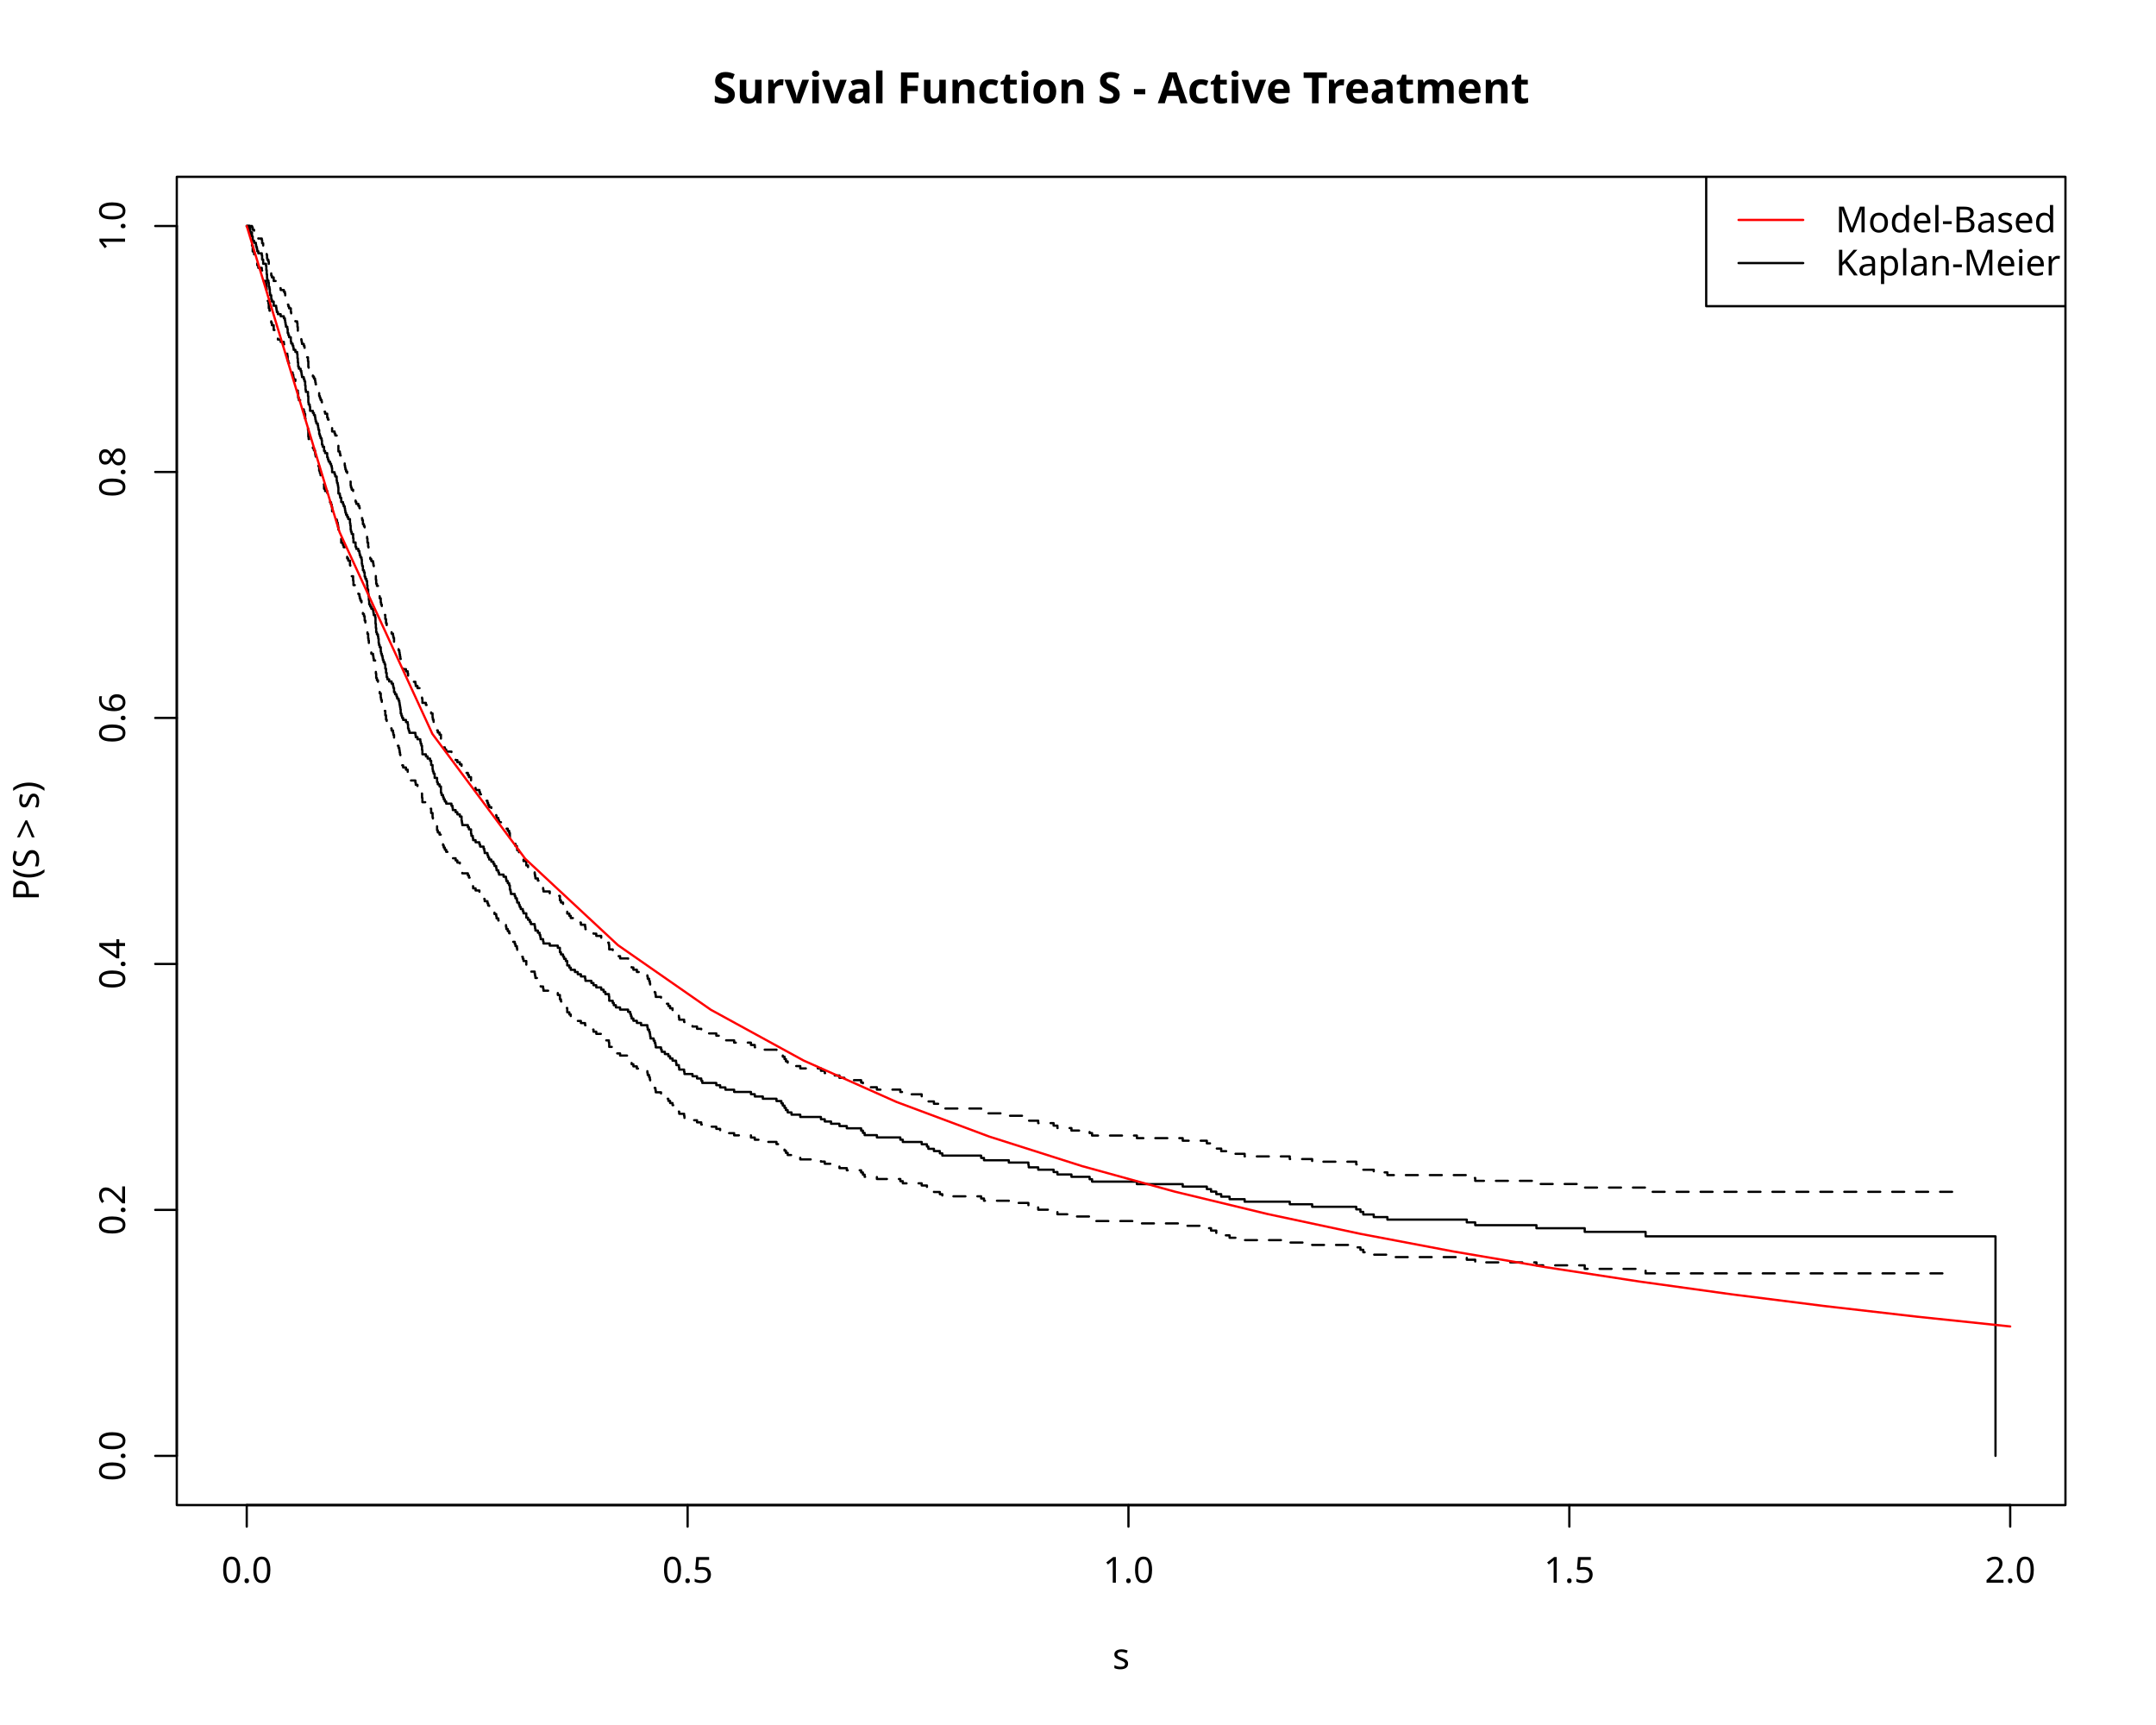
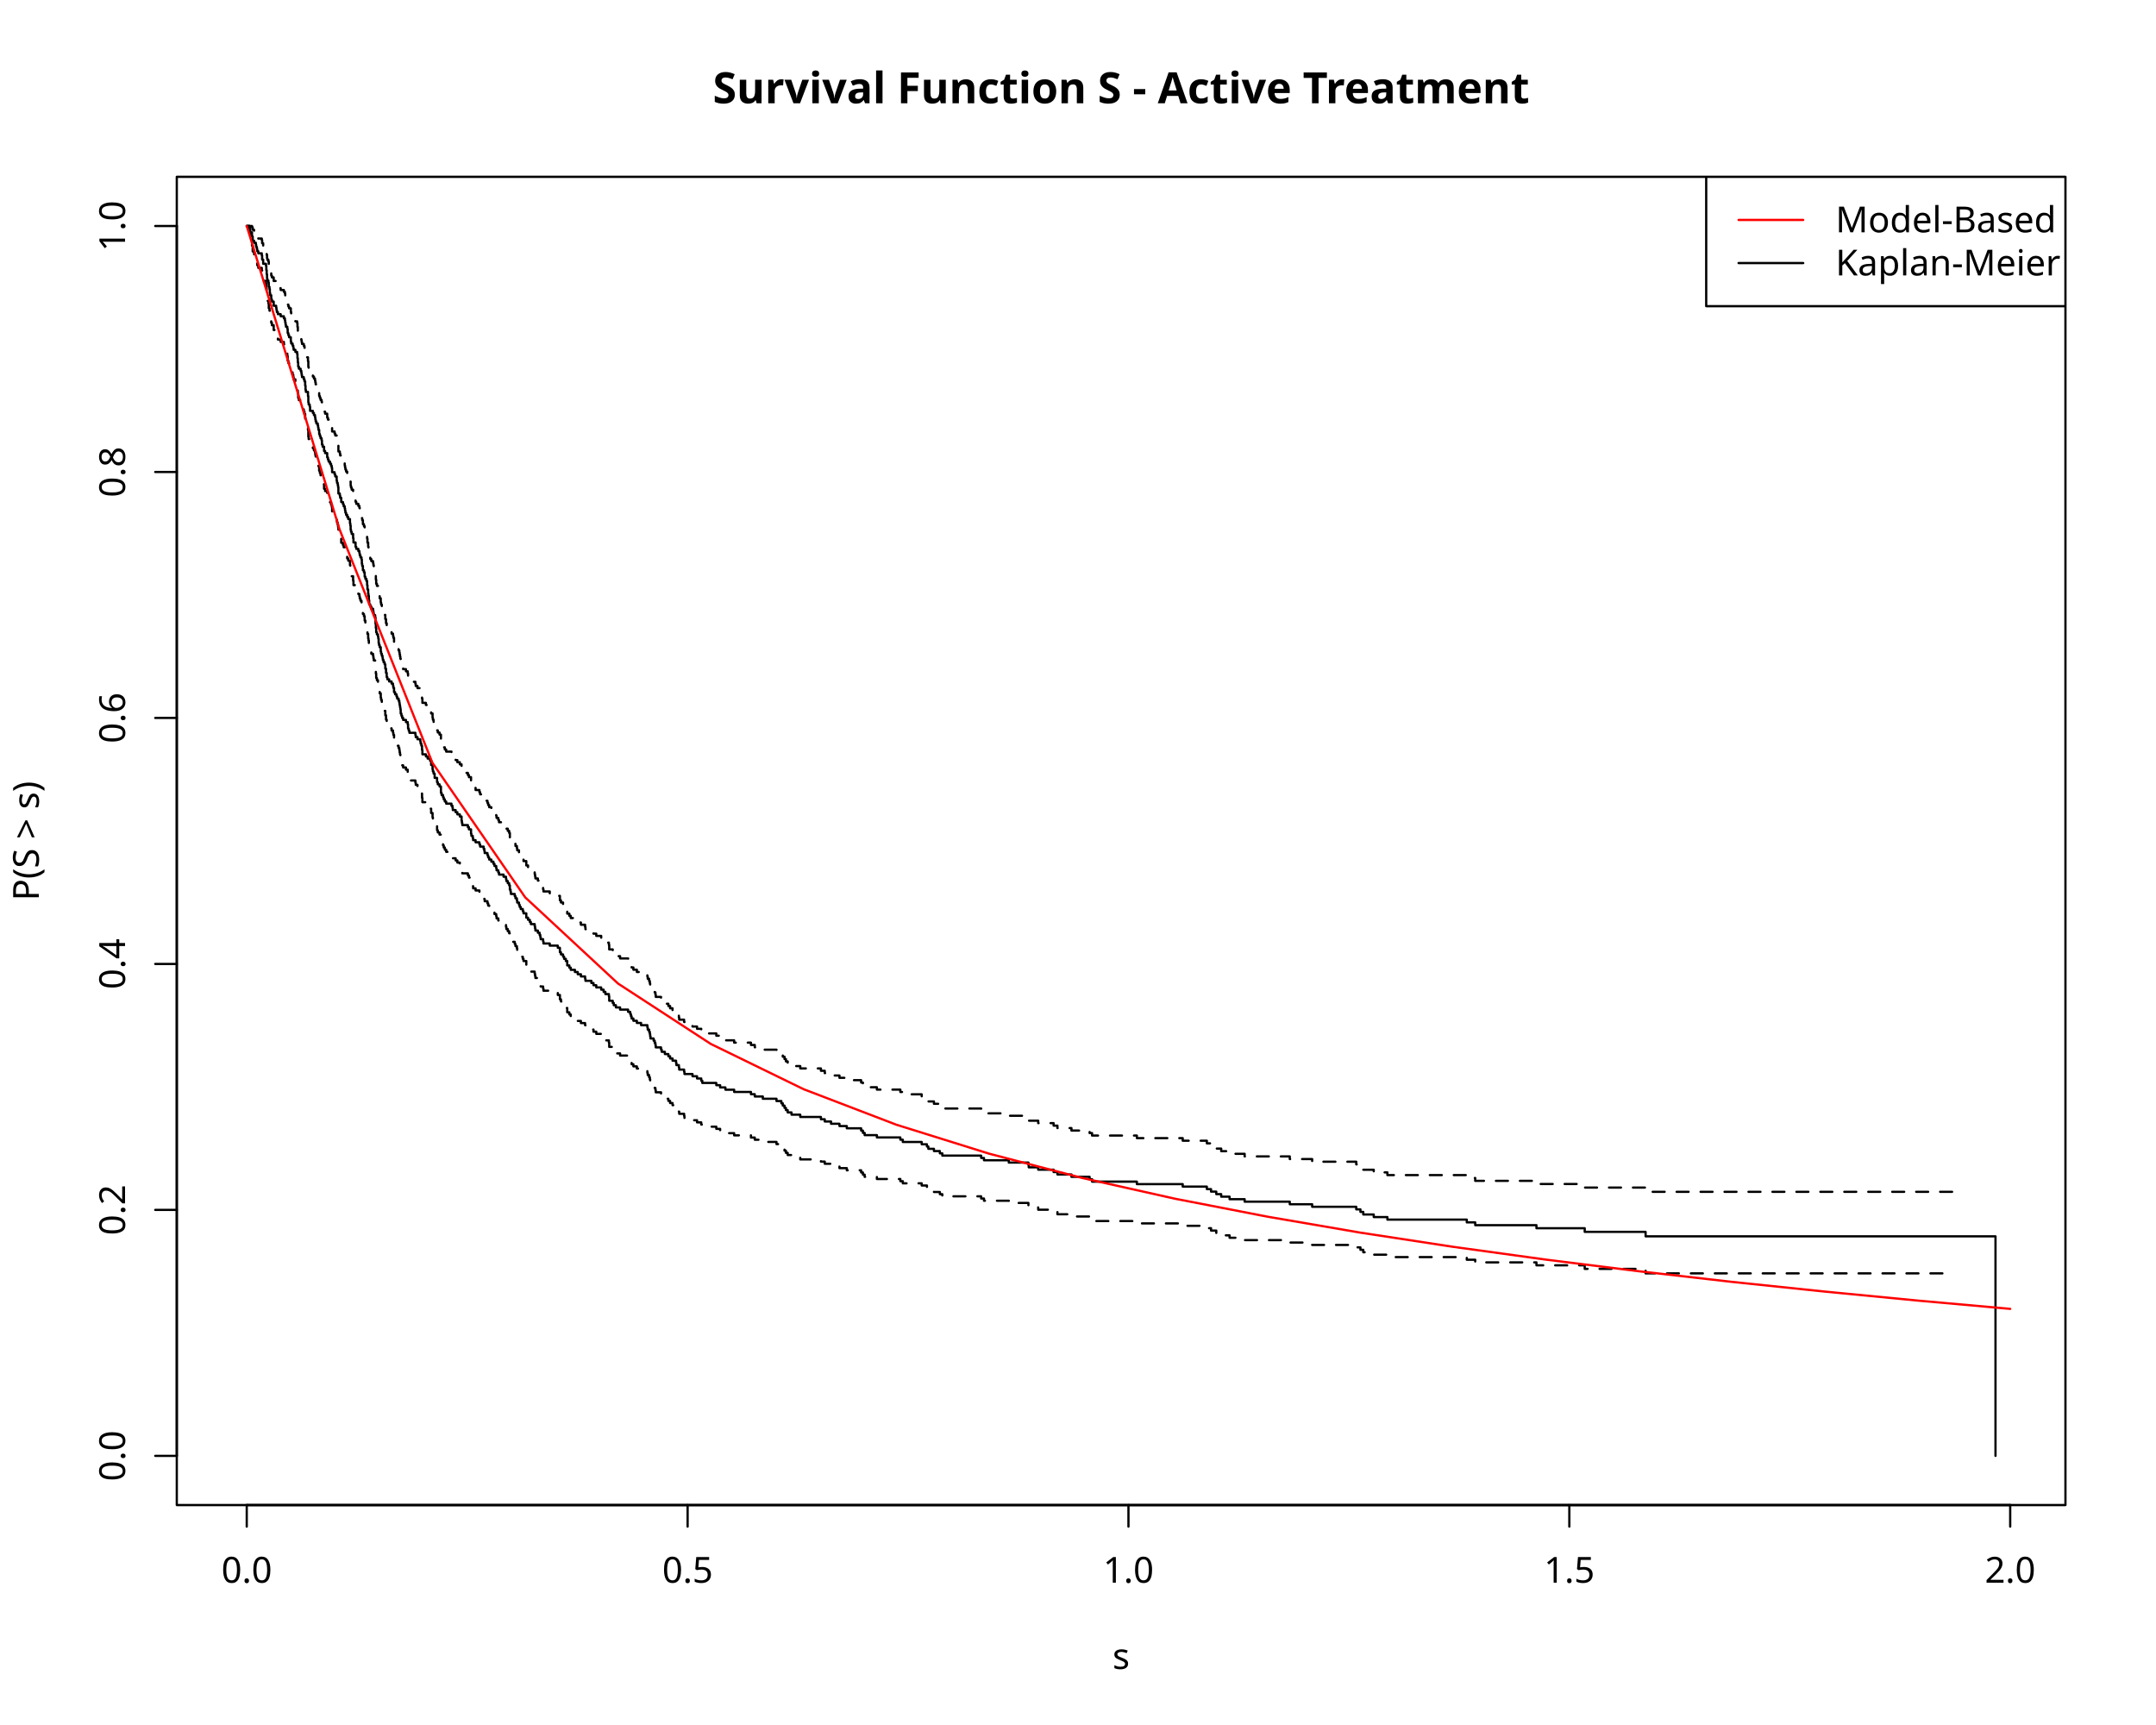
<svg xmlns="http://www.w3.org/2000/svg" class="svglite" data-engine-version="2.0" width="720.00pt" height="576.00pt" viewBox="0 0 720.00 576.00">
  <defs>
    <style type="text/css">
    .svglite line, .svglite polyline, .svglite polygon, .svglite path, .svglite rect, .svglite circle {
      fill: none;
      stroke: #000000;
      stroke-linecap: round;
      stroke-linejoin: round;
      stroke-miterlimit: 10.00;
    }
  </style>
  </defs>
  <rect width="100%" height="100%" style="stroke: none; fill: #FFFFFF;" />
  <defs>
    <clipPath id="cpMC4wMHw3MjAuMDB8MC4wMHw1NzYuMDA=">
      <rect x="0.00" y="0.00" width="720.00" height="576.00" />
    </clipPath>
  </defs>
  <g clip-path="url(#cpMC4wMHw3MjAuMDB8MC4wMHw1NzYuMDA=)">
</g>
  <defs>
    <clipPath id="cpNTkuMDR8Njg5Ljc2fDU5LjA0fDUwMi41Ng==">
      <rect x="59.04" y="59.04" width="630.72" height="443.52" />
    </clipPath>
  </defs>
  <g clip-path="url(#cpNTkuMDR8Njg5Ljc2fDU5LjA0fDUwMi41Ng==)">
</g>
  <g clip-path="url(#cpMC4wMHw3MjAuMDB8MC4wMHw1NzYuMDA=)">
    <line x1="82.40" y1="502.56" x2="671.31" y2="502.56" style="stroke-width: 0.75;" />
    <line x1="82.40" y1="502.56" x2="82.40" y2="509.76" style="stroke-width: 0.75;" />
    <line x1="229.63" y1="502.56" x2="229.63" y2="509.76" style="stroke-width: 0.75;" />
    <line x1="376.85" y1="502.56" x2="376.85" y2="509.76" style="stroke-width: 0.75;" />
    <line x1="524.08" y1="502.56" x2="524.08" y2="509.76" style="stroke-width: 0.75;" />
    <line x1="671.31" y1="502.56" x2="671.31" y2="509.76" style="stroke-width: 0.75;" />
    <text x="82.40" y="528.48" text-anchor="middle" style="font-size: 12.00px; font-family: sans;" textLength="16.68px" lengthAdjust="spacingAndGlyphs">0.0</text>
    <text x="229.63" y="528.48" text-anchor="middle" style="font-size: 12.00px; font-family: sans;" textLength="16.68px" lengthAdjust="spacingAndGlyphs">0.5</text>
    <text x="376.85" y="528.48" text-anchor="middle" style="font-size: 12.00px; font-family: sans;" textLength="16.68px" lengthAdjust="spacingAndGlyphs">1.0</text>
    <text x="524.08" y="528.48" text-anchor="middle" style="font-size: 12.00px; font-family: sans;" textLength="16.68px" lengthAdjust="spacingAndGlyphs">1.5</text>
    <text x="671.31" y="528.48" text-anchor="middle" style="font-size: 12.00px; font-family: sans;" textLength="16.68px" lengthAdjust="spacingAndGlyphs">2.0</text>
    <line x1="59.04" y1="486.13" x2="59.04" y2="75.47" style="stroke-width: 0.75;" />
    <line x1="59.04" y1="486.13" x2="51.84" y2="486.13" style="stroke-width: 0.75;" />
    <line x1="59.04" y1="404.00" x2="51.84" y2="404.00" style="stroke-width: 0.75;" />
    <line x1="59.04" y1="321.87" x2="51.84" y2="321.87" style="stroke-width: 0.75;" />
    <line x1="59.04" y1="239.73" x2="51.84" y2="239.73" style="stroke-width: 0.75;" />
    <line x1="59.04" y1="157.60" x2="51.84" y2="157.60" style="stroke-width: 0.75;" />
    <line x1="59.04" y1="75.47" x2="51.84" y2="75.47" style="stroke-width: 0.75;" />
    <text transform="translate(41.76,486.13) rotate(-90)" text-anchor="middle" style="font-size: 12.00px; font-family: sans;" textLength="16.68px" lengthAdjust="spacingAndGlyphs">0.0</text>
    <text transform="translate(41.76,404.00) rotate(-90)" text-anchor="middle" style="font-size: 12.00px; font-family: sans;" textLength="16.68px" lengthAdjust="spacingAndGlyphs">0.2</text>
    <text transform="translate(41.76,321.87) rotate(-90)" text-anchor="middle" style="font-size: 12.00px; font-family: sans;" textLength="16.68px" lengthAdjust="spacingAndGlyphs">0.4</text>
    <text transform="translate(41.76,239.73) rotate(-90)" text-anchor="middle" style="font-size: 12.00px; font-family: sans;" textLength="16.68px" lengthAdjust="spacingAndGlyphs">0.6</text>
    <text transform="translate(41.76,157.60) rotate(-90)" text-anchor="middle" style="font-size: 12.00px; font-family: sans;" textLength="16.68px" lengthAdjust="spacingAndGlyphs">0.8</text>
    <text transform="translate(41.76,75.47) rotate(-90)" text-anchor="middle" style="font-size: 12.00px; font-family: sans;" textLength="16.68px" lengthAdjust="spacingAndGlyphs">1.0</text>
    <polygon points="59.04,502.56 689.76,502.56 689.76,59.04 59.04,59.04 " style="stroke-width: 0.75; fill: none;" />
    <text x="374.40" y="34.48" text-anchor="middle" style="font-size: 14.40px; font-weight: bold; font-family: sans;" textLength="245.72px" lengthAdjust="spacingAndGlyphs">Survival Function S - Active Treatment</text>
    <text x="374.40" y="557.28" text-anchor="middle" style="font-size: 12.00px; font-family: sans;" textLength="6.00px" lengthAdjust="spacingAndGlyphs">s</text>
    <text transform="translate(12.96,280.80) rotate(-90)" text-anchor="middle" style="font-size: 12.00px; font-family: sans;" textLength="43.69px" lengthAdjust="spacingAndGlyphs">P(S &gt; s)</text>
  </g>
  <g clip-path="url(#cpNTkuMDR8Njg5Ljc2fDU5LjA0fDUwMi41Ng==)">
    <polyline points="82.40,75.47 83.33,75.47 83.33,76.17 83.57,76.17 83.57,77.57 84.15,77.57 84.15,78.97 84.39,78.97 84.39,80.37 84.85,80.37 84.85,81.07 85.44,81.07 85.44,81.77 85.55,81.77 85.55,82.47 85.79,82.47 85.79,83.18 85.91,83.18 85.91,83.88 86.26,83.88 86.26,84.58 87.42,84.58 87.42,85.28 87.54,85.28 87.54,86.68 87.89,86.68 87.89,88.08 88.83,88.08 88.83,88.78 88.94,88.78 88.94,90.18 89.06,90.18 89.06,91.58 89.18,91.58 89.18,92.99 89.29,92.99 89.29,93.69 89.64,93.69 89.64,94.39 89.76,94.39 89.76,95.79 90.00,95.79 90.00,96.49 90.11,96.49 90.11,97.89 90.23,97.89 90.23,98.59 90.58,98.59 90.58,99.99 90.81,99.99 90.81,100.70 91.40,100.70 91.40,102.10 92.22,102.10 92.22,102.80 92.33,102.80 92.33,103.50 92.45,103.50 92.45,104.20 92.80,104.20 92.80,104.90 93.73,104.90 93.73,105.60 94.79,105.60 94.79,106.30 95.14,106.30 95.14,107.00 95.25,107.00 95.25,107.70 95.37,107.70 95.37,108.40 95.49,108.40 95.49,109.10 95.95,109.10 95.95,109.81 96.07,109.81 96.07,111.21 96.30,111.21 96.30,111.91 96.54,111.91 96.54,112.61 97.12,112.61 97.12,114.01 97.24,114.01 97.24,114.71 97.71,114.71 97.71,115.41 97.94,115.41 97.94,116.11 98.06,116.11 98.06,116.81 98.64,116.81 98.64,117.51 99.23,117.51 99.23,118.22 99.34,118.22 99.34,119.62 99.46,119.62 99.46,121.02 99.58,121.02 99.58,122.42 99.81,122.42 99.81,123.12 100.39,123.12 100.39,123.82 100.63,123.82 100.63,124.53 100.74,124.53 100.74,125.23 100.86,125.23 100.86,125.93 101.45,125.93 101.45,126.64 101.68,126.64 101.68,127.34 101.91,127.34 101.91,128.75 102.03,128.75 102.03,130.16 102.15,130.16 102.15,130.86 102.85,130.86 102.85,132.27 102.97,132.27 102.97,134.38 103.08,134.38 103.08,135.08 103.43,135.08 103.43,135.78 103.55,135.78 103.55,137.19 104.48,137.19 104.48,137.89 104.83,137.89 104.83,138.60 105.19,138.60 105.19,139.30 105.30,139.30 105.30,140.01 105.42,140.01 105.42,140.71 105.65,140.71 105.65,141.41 106.12,141.41 106.12,142.12 106.24,142.12 106.24,142.82 106.35,142.82 106.35,143.53 106.59,143.53 106.59,144.94 106.82,144.94 106.82,145.64 107.05,145.64 107.05,146.35 107.41,146.35 107.41,147.06 107.52,147.06 107.52,148.47 107.76,148.47 107.76,149.18 108.22,149.18 108.22,150.59 108.57,150.59 108.57,151.30 109.27,151.30 109.27,152.72 109.51,152.72 109.51,153.43 109.74,153.43 109.74,154.14 110.21,154.14 110.21,154.84 110.56,154.84 110.56,155.55 110.79,155.55 110.79,156.26 110.91,156.26 110.91,157.68 111.73,157.68 111.73,158.39 111.96,158.39 111.96,159.10 112.43,159.10 112.43,160.53 112.55,160.53 112.55,161.24 112.78,161.24 112.78,161.95 112.90,161.95 112.90,162.66 113.01,162.66 113.01,164.79 113.48,164.79 113.48,165.50 113.60,165.50 113.60,166.21 113.95,166.21 113.95,167.64 114.53,167.64 114.53,168.35 114.77,168.35 114.77,169.06 115.12,169.06 115.12,169.77 115.23,169.77 115.23,170.48 115.35,170.48 115.35,171.19 115.58,171.19 115.58,171.90 115.94,171.90 115.94,172.61 116.29,172.61 116.29,173.32 116.87,173.32 116.87,174.74 116.99,174.74 116.99,175.46 117.10,175.46 117.10,176.88 117.22,176.88 117.22,177.59 117.45,177.59 117.45,178.30 117.92,178.30 117.92,179.72 118.04,179.72 118.04,181.14 118.74,181.14 118.74,182.57 118.97,182.57 118.97,183.28 119.67,183.28 119.67,183.99 120.02,183.99 120.02,184.71 120.14,184.71 120.14,185.42 120.38,185.42 120.38,186.13 120.73,186.13 120.73,186.84 120.84,186.84 120.84,188.27 120.96,188.27 120.96,188.98 121.19,188.98 121.19,190.41 121.54,190.41 121.54,191.12 121.78,191.12 121.78,192.54 122.01,192.54 122.01,193.26 122.36,193.26 122.36,193.97 122.60,193.97 122.60,195.40 122.71,195.40 122.71,196.83 122.95,196.83 122.95,198.26 123.06,198.26 123.06,198.97 123.18,198.97 123.18,200.40 123.30,200.40 123.30,201.83 123.65,201.83 123.65,202.54 124.00,202.54 124.00,203.26 124.58,203.26 124.58,203.97 124.70,203.97 124.70,204.69 124.82,204.69 124.82,205.40 125.28,205.40 125.28,206.12 125.40,206.12 125.40,208.26 125.52,208.26 125.52,209.69 125.63,209.69 125.63,211.12 125.87,211.12 125.87,211.83 126.22,211.83 126.22,212.55 126.33,212.55 126.33,213.26 126.45,213.26 126.45,214.69 126.57,214.69 126.57,215.40 126.80,215.40 126.80,216.12 127.15,216.12 127.15,217.55 127.27,217.55 127.27,218.26 127.50,218.26 127.50,218.97 127.74,218.97 127.74,219.69 127.85,219.69 127.85,220.40 128.09,220.40 128.09,221.12 128.44,221.12 128.44,221.83 128.67,221.83 128.67,223.26 128.91,223.26 128.91,224.69 129.14,224.69 129.14,226.12 129.37,226.12 129.37,226.83 129.96,226.83 129.96,227.55 130.77,227.55 130.77,228.26 131.24,228.26 131.24,228.98 131.36,228.98 131.36,229.69 131.59,229.69 131.59,231.12 131.94,231.12 131.94,231.83 132.41,231.83 132.41,232.55 132.64,232.55 132.64,233.26 133.11,233.26 133.11,233.98 133.35,233.98 133.35,234.69 133.46,234.69 133.46,235.40 133.58,235.40 133.58,236.12 133.70,236.12 133.70,236.83 133.81,236.83 133.81,238.26 134.05,238.26 134.05,238.98 134.28,238.98 134.28,239.69 134.63,239.69 134.63,240.40 135.57,240.40 135.57,241.12 136.15,241.12 136.15,241.84 136.27,241.84 136.27,243.27 136.50,243.27 136.50,243.99 136.73,243.99 136.73,244.70 138.72,244.70 138.72,245.42 138.84,245.42 138.84,246.14 139.42,246.14 139.42,246.85 140.36,246.85 140.36,247.57 140.47,247.57 140.47,248.28 140.71,248.28 140.71,249.00 140.94,249.00 140.94,250.43 141.06,250.43 141.06,251.87 142.23,251.87 142.23,252.58 142.81,252.58 142.81,253.30 143.63,253.30 143.63,254.02 143.98,254.02 143.98,255.45 144.45,255.45 144.45,256.88 144.56,256.88 144.56,257.60 144.80,257.60 144.80,258.31 145.15,258.31 145.15,259.75 145.96,259.75 145.96,261.18 146.20,261.18 146.20,261.90 146.78,261.90 146.78,262.61 147.25,262.61 147.25,264.76 147.48,264.76 147.48,265.48 147.95,265.48 147.95,266.20 148.18,266.20 148.18,266.91 148.54,266.91 148.54,267.63 149.00,267.63 149.00,268.34 150.76,268.34 150.76,269.06 151.11,269.06 151.11,269.78 151.22,269.78 151.22,270.49 152.16,270.49 152.16,271.21 152.74,271.21 152.74,271.93 153.56,271.93 153.56,272.64 154.14,272.64 154.14,274.08 154.26,274.08 154.26,274.79 154.38,274.79 154.38,275.51 156.25,275.51 156.25,276.22 156.60,276.22 156.60,276.94 157.30,276.94 157.30,278.38 157.42,278.38 157.42,279.10 157.88,279.10 157.88,279.82 158.00,279.82 158.00,280.54 158.82,280.54 158.82,281.25 160.10,281.25 160.10,281.97 160.34,281.97 160.34,282.69 161.51,282.69 161.51,283.41 161.74,283.41 161.74,284.13 161.86,284.13 161.86,284.85 162.79,284.85 162.79,285.57 163.02,285.57 163.02,286.29 163.37,286.29 163.37,287.01 164.08,287.01 164.08,287.72 164.78,287.72 164.78,288.44 165.13,288.44 165.13,289.16 165.71,289.16 165.71,289.88 165.83,289.88 165.83,290.60 166.41,290.60 166.41,291.32 166.65,291.32 166.65,292.04 168.17,292.04 168.17,292.76 168.98,292.76 168.98,293.48 169.10,293.48 169.10,294.19 169.57,294.19 169.57,294.91 170.04,294.91 170.04,295.63 170.27,295.63 170.27,297.07 170.50,297.07 170.50,297.79 170.62,297.79 170.62,298.51 171.90,298.51 171.90,299.23 172.14,299.23 172.14,299.95 172.61,299.95 172.61,300.66 172.72,300.66 172.72,301.38 173.31,301.38 173.31,302.10 173.54,302.10 173.54,302.82 173.89,302.82 173.89,303.54 174.59,303.54 174.59,304.26 174.83,304.26 174.83,304.98 175.76,304.98 175.76,306.42 176.34,306.42 176.34,307.13 176.93,307.13 176.93,307.85 177.28,307.85 177.28,308.57 178.56,308.57 178.56,309.29 178.68,309.29 178.68,310.01 178.80,310.01 178.80,310.73 179.62,310.73 179.62,311.45 180.20,311.45 180.20,312.17 180.43,312.17 180.43,312.88 180.55,312.88 180.55,313.60 181.37,313.60 181.37,314.32 181.49,314.32 181.49,315.04 183.59,315.04 183.59,315.76 186.28,315.76 186.28,316.49 186.98,316.49 186.98,317.96 187.33,317.96 187.33,318.70 188.03,318.70 188.03,319.43 188.38,319.43 188.38,320.17 188.96,320.17 188.96,320.90 189.43,320.90 189.43,322.37 190.13,322.37 190.13,323.10 190.60,323.10 190.60,323.84 192.00,323.84 192.00,324.57 192.94,324.57 192.94,325.31 193.99,325.31 193.99,326.04 195.39,326.04 195.39,326.78 195.51,326.78 195.51,327.51 197.49,327.51 197.49,328.24 198.20,328.24 198.20,328.98 199.13,328.98 199.13,329.72 200.77,329.72 200.77,330.46 201.58,330.46 201.58,331.20 202.17,331.20 202.17,331.94 203.34,331.94 203.34,332.68 203.45,332.68 203.45,334.16 204.62,334.16 204.62,334.91 204.97,334.91 204.97,335.65 205.67,335.65 205.67,336.39 207.08,336.39 207.08,337.13 209.76,337.13 209.76,337.87 210.46,337.87 210.46,338.61 210.70,338.61 210.70,339.35 210.93,339.35 210.93,340.10 211.52,340.10 211.52,340.84 212.68,340.84 212.68,341.58 214.09,341.58 214.09,342.32 216.19,342.32 216.19,343.06 216.31,343.06 216.31,343.80 216.77,343.80 216.77,344.54 217.01,344.54 217.01,345.28 217.12,345.28 217.12,346.03 217.24,346.03 217.24,346.77 218.29,346.77 218.29,347.51 218.64,347.51 218.64,348.25 218.88,348.25 218.88,348.99 218.99,348.99 218.99,349.73 220.75,349.73 220.75,350.47 220.98,350.47 220.98,351.21 222.03,351.21 222.03,351.96 223.20,351.96 223.20,352.70 223.78,352.70 223.78,353.44 224.60,353.44 224.60,354.18 225.77,354.18 225.77,354.92 225.89,354.92 225.89,355.66 226.71,355.66 226.71,356.40 226.82,356.40 226.82,357.15 228.46,357.15 228.46,357.89 228.58,357.89 228.58,358.63 231.26,358.63 231.26,359.37 232.78,359.37 232.78,360.12 234.18,360.12 234.18,360.86 234.53,360.86 234.53,361.61 239.21,361.61 239.21,362.36 240.49,362.36 240.49,363.11 242.25,363.11 242.25,363.86 245.17,363.86 245.17,364.61 250.78,364.61 250.78,365.37 252.06,365.37 252.06,366.13 254.75,366.13 254.75,366.89 259.31,366.89 259.31,367.65 260.94,367.65 260.94,368.41 261.41,368.41 261.41,369.17 261.99,369.17 261.99,369.93 262.46,369.93 262.46,370.69 263.05,370.69 263.05,371.45 264.33,371.45 264.33,372.21 267.25,372.21 267.25,372.97 274.15,372.97 274.15,373.73 275.43,373.73 275.43,374.48 277.53,374.48 277.53,375.24 280.34,375.24 280.34,376.00 282.79,376.00 282.79,376.76 287.58,376.76 287.58,377.52 288.17,377.52 288.17,378.28 288.75,378.28 288.75,379.04 292.84,379.04 292.84,379.80 300.67,379.80 300.67,380.56 301.49,380.56 301.49,381.32 307.80,381.32 307.80,382.08 309.55,382.08 309.55,382.84 310.02,382.84 310.02,383.60 311.89,383.60 311.89,384.36 313.87,384.36 313.87,385.12 314.69,385.12 314.69,385.88 327.66,385.88 327.66,386.65 328.60,386.65 328.60,387.42 336.89,387.42 336.89,388.20 343.44,388.20 343.44,388.99 343.55,388.99 343.55,389.78 346.71,389.78 346.71,390.57 351.85,390.57 351.85,391.36 353.13,391.36 353.13,392.16 357.81,392.16 357.81,392.96 363.88,392.96 363.88,393.76 364.70,393.76 364.70,394.56 379.66,394.56 379.66,395.39 394.97,395.39 394.97,396.22 403.03,396.22 403.03,397.06 404.43,397.06 404.43,397.90 406.18,397.90 406.18,398.74 407.82,398.74 407.82,399.58 410.62,399.58 410.62,400.42 415.65,400.42 415.65,401.26 430.72,401.26 430.72,402.11 438.20,402.11 438.20,402.96 452.92,402.96 452.92,403.82 454.32,403.82 454.32,404.67 455.26,404.67 455.26,405.53 458.76,405.53 458.76,406.39 463.32,406.39 463.32,407.25 489.84,407.25 489.84,408.17 492.65,408.17 492.65,409.10 513.10,409.10 513.10,410.13 529.22,410.13 529.22,411.34 549.55,411.34 549.55,412.83 666.40,412.83 666.40,486.13 " style="stroke-width: 0.75;" />
    <polyline points="82.40,75.47 83.33,75.47 83.33,77.54 83.57,77.54 83.57,79.94 84.15,79.94 84.15,82.02 84.39,82.02 84.39,83.97 84.85,83.97 84.85,84.91 85.44,84.91 85.44,85.84 85.55,85.84 85.55,86.76 85.79,86.76 85.79,87.66 85.91,87.66 85.91,88.56 86.26,88.56 86.26,89.44 87.42,89.44 87.42,90.32 87.54,90.32 87.54,92.06 87.89,92.06 87.89,93.78 88.83,93.78 88.83,94.63 88.94,94.63 88.94,96.32 89.06,96.32 89.06,97.99 89.18,97.99 89.18,99.65 89.29,99.65 89.29,100.47 89.64,100.47 89.64,101.30 89.76,101.30 89.76,102.93 90.00,102.93 90.00,103.75 90.11,103.75 90.11,105.37 90.23,105.37 90.23,106.18 90.58,106.18 90.58,107.79 90.81,107.79 90.81,108.60 91.40,108.60 91.40,110.20 92.22,110.20 92.22,111.00 92.33,111.00 92.33,111.79 92.45,111.79 92.45,112.59 92.80,112.59 92.80,113.38 93.73,113.38 93.73,114.17 94.79,114.17 94.79,114.96 95.14,114.96 95.14,115.75 95.25,115.75 95.25,116.54 95.37,116.54 95.37,117.33 95.49,117.33 95.49,118.11 95.95,118.11 95.95,118.90 96.07,118.90 96.07,120.46 96.30,120.46 96.30,121.24 96.54,121.24 96.54,122.02 97.12,122.02 97.12,123.58 97.24,123.58 97.24,124.36 97.71,124.36 97.71,125.14 97.94,125.14 97.94,125.91 98.06,125.91 98.06,126.68 98.64,126.68 98.64,127.46 99.23,127.46 99.23,128.23 99.34,128.23 99.34,129.77 99.46,129.77 99.46,131.31 99.58,131.31 99.58,132.85 99.81,132.85 99.81,133.62 100.39,133.62 100.39,134.38 100.63,134.38 100.63,135.15 100.74,135.15 100.74,135.92 100.86,135.92 100.86,136.69 101.45,136.69 101.45,137.46 101.68,137.46 101.68,138.22 101.91,138.22 101.91,139.75 102.03,139.75 102.03,141.28 102.15,141.28 102.15,142.04 102.85,142.04 102.85,143.56 102.97,143.56 102.97,145.85 103.08,145.85 103.08,146.61 103.43,146.61 103.43,147.36 103.55,147.36 103.55,148.88 104.48,148.88 104.48,149.64 104.83,149.64 104.83,150.39 105.19,150.39 105.19,151.15 105.30,151.15 105.30,151.90 105.42,151.90 105.42,152.66 105.65,152.66 105.65,153.41 106.12,153.41 106.12,154.17 106.24,154.17 106.24,154.93 106.35,154.93 106.35,155.68 106.59,155.68 106.59,157.19 106.82,157.19 106.82,157.94 107.05,157.94 107.05,158.70 107.41,158.70 107.41,159.45 107.52,159.45 107.52,160.96 107.76,160.96 107.76,161.71 108.22,161.71 108.22,163.21 108.57,163.21 108.57,163.97 109.27,163.97 109.27,165.48 109.51,165.48 109.51,166.23 109.74,166.23 109.74,166.98 110.21,166.98 110.21,167.73 110.56,167.73 110.56,168.49 110.79,168.49 110.79,169.24 110.91,169.24 110.91,170.74 111.73,170.74 111.73,171.49 111.96,171.49 111.96,172.25 112.43,172.25 112.43,173.75 112.55,173.75 112.55,174.50 112.78,174.50 112.78,175.25 112.90,175.25 112.90,176.00 113.01,176.00 113.01,178.25 113.48,178.25 113.48,179.00 113.60,179.00 113.60,179.75 113.95,179.75 113.95,181.24 114.53,181.24 114.53,181.99 114.77,181.99 114.77,182.73 115.12,182.73 115.12,183.48 115.23,183.48 115.23,184.23 115.35,184.23 115.35,184.97 115.58,184.97 115.58,185.72 115.94,185.72 115.94,186.46 116.29,186.46 116.29,187.21 116.87,187.21 116.87,188.70 116.99,188.70 116.99,189.44 117.10,189.44 117.10,190.93 117.22,190.93 117.22,191.67 117.45,191.67 117.45,192.41 117.92,192.41 117.92,193.90 118.04,193.90 118.04,195.38 118.74,195.38 118.74,196.87 118.97,196.87 118.97,197.61 119.67,197.61 119.67,198.35 120.02,198.35 120.02,199.09 120.14,199.09 120.14,199.83 120.38,199.83 120.38,200.58 120.73,200.58 120.73,201.32 120.84,201.32 120.84,202.80 120.96,202.80 120.96,203.54 121.19,203.54 121.19,205.02 121.54,205.02 121.54,205.76 121.78,205.76 121.78,207.23 122.01,207.23 122.01,207.97 122.36,207.97 122.36,208.71 122.60,208.71 122.60,210.19 122.71,210.19 122.71,211.67 122.95,211.67 122.95,213.15 123.06,213.15 123.06,213.88 123.18,213.88 123.18,215.36 123.30,215.36 123.30,216.83 123.65,216.83 123.65,217.57 124.00,217.57 124.00,218.31 124.58,218.31 124.58,219.04 124.70,219.04 124.70,219.78 124.82,219.78 124.82,220.52 125.28,220.52 125.28,221.25 125.40,221.25 125.40,223.46 125.52,223.46 125.52,224.92 125.63,224.92 125.63,226.39 125.87,226.39 125.87,227.13 126.22,227.13 126.22,227.86 126.33,227.86 126.33,228.59 126.45,228.59 126.45,230.06 126.57,230.06 126.57,230.79 126.80,230.79 126.80,231.52 127.15,231.52 127.15,232.98 127.27,232.98 127.27,233.72 127.50,233.72 127.50,234.45 127.74,234.45 127.74,235.18 127.85,235.18 127.85,235.91 128.09,235.91 128.09,236.64 128.44,236.64 128.44,237.37 128.67,237.37 128.67,238.83 128.91,238.83 128.91,240.29 129.14,240.29 129.14,241.74 129.37,241.74 129.37,242.47 129.96,242.47 129.96,243.20 130.77,243.20 130.77,243.93 131.24,243.93 131.24,244.66 131.36,244.66 131.36,245.38 131.59,245.38 131.59,246.84 131.94,246.84 131.94,247.56 132.41,247.56 132.41,248.29 132.64,248.29 132.64,249.02 133.11,249.02 133.11,249.74 133.35,249.74 133.35,250.47 133.46,250.47 133.46,251.20 133.58,251.20 133.58,251.92 133.70,251.92 133.70,252.65 133.81,252.65 133.81,254.10 134.05,254.10 134.05,254.82 134.28,254.82 134.28,255.55 134.63,255.55 134.63,256.27 135.57,256.27 135.57,257.00 136.15,257.00 136.15,257.72 136.27,257.72 136.27,259.17 136.50,259.17 136.50,259.90 136.73,259.90 136.73,260.62 138.72,260.62 138.72,261.35 138.84,261.35 138.84,262.07 139.42,262.07 139.42,262.80 140.36,262.80 140.36,263.52 140.47,263.52 140.47,264.25 140.71,264.25 140.71,264.97 140.94,264.97 140.94,266.42 141.06,266.42 141.06,267.86 142.23,267.86 142.23,268.59 142.81,268.59 142.81,269.31 143.63,269.31 143.63,270.03 143.98,270.03 143.98,271.48 144.45,271.48 144.45,272.92 144.56,272.92 144.56,273.64 144.80,273.64 144.80,274.36 145.15,274.36 145.15,275.80 145.96,275.80 145.96,277.24 146.20,277.24 146.20,277.96 146.78,277.96 146.78,278.68 147.25,278.68 147.25,280.84 147.48,280.84 147.48,281.56 147.95,281.56 147.95,282.28 148.18,282.28 148.18,283.00 148.54,283.00 148.54,283.72 149.00,283.72 149.00,284.44 150.76,284.44 150.76,285.15 151.11,285.15 151.11,285.87 151.22,285.87 151.22,286.59 152.16,286.59 152.16,287.31 152.74,287.31 152.74,288.02 153.56,288.02 153.56,288.74 154.14,288.74 154.14,290.17 154.26,290.17 154.26,290.89 154.38,290.89 154.38,291.61 156.25,291.61 156.25,292.32 156.60,292.32 156.60,293.04 157.30,293.04 157.30,294.47 157.42,294.47 157.42,295.19 157.88,295.19 157.88,295.91 158.00,295.91 158.00,296.63 158.82,296.63 158.82,297.34 160.10,297.34 160.10,298.06 160.34,298.06 160.34,298.78 161.51,298.78 161.51,299.49 161.74,299.49 161.74,300.21 161.86,300.21 161.86,300.93 162.79,300.93 162.79,301.64 163.02,301.64 163.02,302.36 163.37,302.36 163.37,303.07 164.08,303.07 164.08,303.79 164.78,303.79 164.78,304.50 165.13,304.50 165.13,305.22 165.71,305.22 165.71,305.93 165.83,305.93 165.83,306.65 166.41,306.65 166.41,307.36 166.65,307.36 166.65,308.08 168.17,308.08 168.17,308.79 168.98,308.79 168.98,309.50 169.10,309.50 169.10,310.22 169.57,310.22 169.57,310.93 170.04,310.93 170.04,311.64 170.27,311.64 170.27,313.07 170.50,313.07 170.50,313.78 170.62,313.78 170.62,314.49 171.90,314.49 171.90,315.20 172.14,315.20 172.14,315.92 172.61,315.92 172.61,316.63 172.72,316.63 172.72,317.34 173.31,317.34 173.31,318.05 173.54,318.05 173.54,318.76 173.89,318.76 173.89,319.47 174.59,319.47 174.59,320.18 174.83,320.18 174.83,320.89 175.76,320.89 175.76,322.31 176.34,322.31 176.34,323.02 176.93,323.02 176.93,323.73 177.28,323.73 177.28,324.44 178.56,324.44 178.56,325.15 178.68,325.15 178.68,325.86 178.80,325.86 178.80,326.56 179.62,326.56 179.62,327.27 180.20,327.27 180.20,327.98 180.43,327.98 180.43,328.69 180.55,328.69 180.55,329.40 181.37,329.40 181.37,330.10 181.49,330.10 181.49,330.81 183.59,330.81 183.59,331.52 186.28,331.52 186.28,332.24 186.98,332.24 186.98,333.69 187.33,333.69 187.33,334.41 188.03,334.41 188.03,335.13 188.38,335.13 188.38,335.85 188.96,335.85 188.96,336.58 189.43,336.58 189.43,338.02 190.13,338.02 190.13,338.74 190.60,338.74 190.60,339.46 192.00,339.46 192.00,340.18 192.94,340.18 192.94,340.90 193.99,340.90 193.99,341.62 195.39,341.62 195.39,342.34 195.51,342.34 195.51,343.06 197.49,343.06 197.49,343.78 198.20,343.78 198.20,344.50 199.13,344.50 199.13,345.22 200.77,345.22 200.77,345.95 201.58,345.95 201.58,346.67 202.17,346.67 202.17,347.40 203.34,347.40 203.34,348.12 203.45,348.12 203.45,349.57 204.62,349.57 204.62,350.30 204.97,350.30 204.97,351.02 205.67,351.02 205.67,351.75 207.08,351.75 207.08,352.47 209.76,352.47 209.76,353.19 210.46,353.19 210.46,353.92 210.70,353.92 210.70,354.64 210.93,354.64 210.93,355.36 211.52,355.36 211.52,356.08 212.68,356.08 212.68,356.81 214.09,356.81 214.09,357.53 216.19,357.53 216.19,358.25 216.31,358.25 216.31,358.97 216.77,358.97 216.77,359.69 217.01,359.69 217.01,360.41 217.12,360.41 217.12,361.13 217.24,361.13 217.24,361.85 218.29,361.85 218.29,362.57 218.64,362.57 218.64,363.29 218.88,363.29 218.88,364.01 218.99,364.01 218.99,364.73 220.75,364.73 220.75,365.45 220.98,365.45 220.98,366.17 222.03,366.17 222.03,366.89 223.20,366.89 223.20,367.60 223.78,367.60 223.78,368.32 224.60,368.32 224.60,369.04 225.77,369.04 225.77,369.76 225.89,369.76 225.89,370.47 226.71,370.47 226.71,371.19 226.82,371.19 226.82,371.91 228.46,371.91 228.46,372.62 228.58,372.62 228.58,373.34 231.26,373.34 231.26,374.06 232.78,374.06 232.78,374.78 234.18,374.78 234.18,375.50 234.53,375.50 234.53,376.21 239.21,376.21 239.21,376.94 240.49,376.94 240.49,377.66 242.25,377.66 242.25,378.38 245.17,378.38 245.17,379.11 250.78,379.11 250.78,379.84 252.06,379.84 252.06,380.57 254.75,380.57 254.75,381.30 259.31,381.30 259.31,382.03 260.94,382.03 260.94,382.76 261.41,382.76 261.41,383.49 261.99,383.49 261.99,384.22 262.46,384.22 262.46,384.95 263.05,384.95 263.05,385.68 264.33,385.68 264.33,386.41 267.25,386.41 267.25,387.14 274.15,387.14 274.15,387.87 275.43,387.87 275.43,388.60 277.53,388.60 277.53,389.32 280.34,389.32 280.34,390.05 282.79,390.05 282.79,390.78 287.58,390.78 287.58,391.50 288.17,391.50 288.17,392.23 288.75,392.23 288.75,392.96 292.84,392.96 292.84,393.68 300.67,393.68 300.67,394.41 301.49,394.41 301.49,395.13 307.80,395.13 307.80,395.85 309.55,395.85 309.55,396.58 310.02,396.58 310.02,397.30 311.89,397.30 311.89,398.02 313.87,398.02 313.87,398.75 314.69,398.75 314.69,399.47 327.66,399.47 327.66,400.20 328.60,400.20 328.60,400.94 336.89,400.94 336.89,401.68 343.44,401.68 343.44,402.43 343.55,402.43 343.55,403.18 346.71,403.18 346.71,403.93 351.85,403.93 351.85,404.69 353.13,404.69 353.13,405.45 357.81,405.45 357.81,406.20 363.88,406.20 363.88,406.97 364.70,406.97 364.70,407.73 379.66,407.73 379.66,408.51 394.97,408.51 394.97,409.31 403.03,409.31 403.03,410.11 404.43,410.11 404.43,410.90 406.18,410.90 406.18,411.70 407.82,411.70 407.82,412.50 410.62,412.50 410.62,413.30 415.65,413.30 415.65,414.09 430.72,414.09 430.72,414.90 438.20,414.90 438.20,415.70 452.92,415.70 452.92,416.51 454.32,416.51 454.32,417.33 455.26,417.33 455.26,418.14 458.76,418.14 458.76,418.95 463.32,418.95 463.32,419.76 489.84,419.76 489.84,420.64 492.65,420.64 492.65,421.52 513.10,421.52 513.10,422.51 529.22,422.51 529.22,423.69 549.55,423.69 549.55,425.20 651.91,425.20 " style="stroke-width: 0.75; stroke-dasharray: 4.00,4.00;" />
    <polyline points="82.40,75.47 84.15,75.47 84.15,75.90 84.39,75.90 84.39,76.74 84.85,76.74 84.85,77.20 85.44,77.20 85.44,77.66 85.55,77.66 85.55,78.15 85.79,78.15 85.79,78.64 85.91,78.64 85.91,79.14 86.26,79.14 86.26,79.65 87.42,79.65 87.42,80.17 87.54,80.17 87.54,81.22 87.89,81.22 87.89,82.30 88.83,82.30 88.83,82.85 88.94,82.85 88.94,83.95 89.06,83.95 89.06,85.08 89.18,85.08 89.18,86.21 89.29,86.21 89.29,86.78 89.64,86.78 89.64,87.36 89.76,87.36 89.76,88.51 90.00,88.51 90.00,89.09 90.11,89.09 90.11,90.26 90.23,90.26 90.23,90.85 90.58,90.85 90.58,92.03 90.81,92.03 90.81,92.63 91.40,92.63 91.40,93.82 92.22,93.82 92.22,94.42 92.33,94.42 92.33,95.02 92.45,95.02 92.45,95.62 92.80,95.62 92.80,96.23 93.73,96.23 93.73,96.83 94.79,96.83 94.79,97.44 95.14,97.44 95.14,98.05 95.25,98.05 95.25,98.65 95.37,98.65 95.37,99.26 95.49,99.26 95.49,99.88 95.95,99.88 95.95,100.49 96.07,100.49 96.07,101.72 96.30,101.72 96.30,102.33 96.54,102.33 96.54,102.95 97.12,102.95 97.12,104.19 97.24,104.19 97.24,104.81 97.71,104.81 97.71,105.43 97.94,105.43 97.94,106.05 98.06,106.05 98.06,106.67 98.64,106.67 98.64,107.30 99.23,107.30 99.23,107.92 99.34,107.92 99.34,109.17 99.46,109.17 99.46,110.43 99.58,110.43 99.58,111.68 99.81,111.68 99.81,112.32 100.39,112.32 100.39,112.95 100.63,112.95 100.63,113.58 100.74,113.58 100.74,114.21 100.86,114.21 100.86,114.85 101.45,114.85 101.45,115.49 101.68,115.49 101.68,116.12 101.91,116.12 101.91,117.40 102.03,117.40 102.03,118.67 102.15,118.67 102.15,119.31 102.85,119.31 102.85,120.60 102.97,120.60 102.97,122.52 103.08,122.52 103.08,123.16 103.43,123.16 103.43,123.81 103.55,123.81 103.55,125.10 104.48,125.10 104.48,125.74 104.83,125.74 104.83,126.39 105.19,126.39 105.19,127.04 105.30,127.04 105.30,127.68 105.42,127.68 105.42,128.33 105.65,128.33 105.65,128.98 106.12,128.98 106.12,129.63 106.24,129.63 106.24,130.28 106.35,130.28 106.35,130.93 106.59,130.93 106.59,132.23 106.82,132.23 106.82,132.89 107.05,132.89 107.05,133.54 107.41,133.54 107.41,134.19 107.52,134.19 107.52,135.50 107.76,135.50 107.76,136.16 108.22,136.16 108.22,137.47 108.57,137.47 108.57,138.13 109.27,138.13 109.27,139.45 109.51,139.45 109.51,140.11 109.74,140.11 109.74,140.77 110.21,140.77 110.21,141.43 110.56,141.43 110.56,142.09 110.79,142.09 110.79,142.76 110.91,142.76 110.91,144.08 111.73,144.08 111.73,144.75 111.96,144.75 111.96,145.41 112.43,145.41 112.43,146.74 112.55,146.74 112.55,147.41 112.78,147.41 112.78,148.08 112.90,148.08 112.90,148.74 113.01,148.74 113.01,150.75 113.48,150.75 113.48,151.41 113.60,151.41 113.60,152.08 113.95,152.08 113.95,153.42 114.53,153.42 114.53,154.09 114.77,154.09 114.77,154.76 115.12,154.76 115.12,155.43 115.23,155.43 115.23,156.10 115.35,156.10 115.35,156.78 115.58,156.78 115.58,157.45 115.94,157.45 115.94,158.12 116.29,158.12 116.29,158.79 116.87,158.79 116.87,160.14 116.99,160.14 116.99,160.81 117.10,160.81 117.10,162.16 117.22,162.16 117.22,162.83 117.45,162.83 117.45,163.51 117.92,163.51 117.92,164.86 118.04,164.86 118.04,166.21 118.74,166.21 118.74,167.56 118.97,167.56 118.97,168.24 119.67,168.24 119.67,168.92 120.02,168.92 120.02,169.60 120.14,169.60 120.14,170.28 120.38,170.28 120.38,170.96 120.73,170.96 120.73,171.64 120.84,171.64 120.84,173.00 120.96,173.00 120.96,173.68 121.19,173.68 121.19,175.04 121.54,175.04 121.54,175.72 121.78,175.72 121.78,177.08 122.01,177.08 122.01,177.77 122.36,177.77 122.36,178.45 122.60,178.45 122.60,179.82 122.71,179.82 122.71,181.19 122.95,181.19 122.95,182.56 123.06,182.56 123.06,183.25 123.18,183.25 123.18,184.62 123.30,184.62 123.30,185.99 123.65,185.99 123.65,186.68 124.00,186.68 124.00,187.37 124.58,187.37 124.58,188.05 124.70,188.05 124.70,188.74 124.82,188.74 124.82,189.43 125.28,189.43 125.28,190.12 125.40,190.12 125.40,192.18 125.52,192.18 125.52,193.56 125.63,193.56 125.63,194.94 125.87,194.94 125.87,195.63 126.22,195.63 126.22,196.32 126.33,196.32 126.33,197.02 126.45,197.02 126.45,198.40 126.57,198.40 126.57,199.09 126.80,199.09 126.80,199.78 127.15,199.78 127.15,201.17 127.27,201.17 127.27,201.86 127.50,201.86 127.50,202.55 127.74,202.55 127.74,203.24 127.85,203.24 127.85,203.94 128.09,203.94 128.09,204.63 128.44,204.63 128.44,205.33 128.67,205.33 128.67,206.71 128.91,206.71 128.91,208.10 129.14,208.10 129.14,209.49 129.37,209.49 129.37,210.19 129.96,210.19 129.96,210.88 130.77,210.88 130.77,211.58 131.24,211.58 131.24,212.28 131.36,212.28 131.36,212.97 131.59,212.97 131.59,214.37 131.94,214.37 131.94,215.06 132.41,215.06 132.41,215.76 132.64,215.76 132.64,216.46 133.11,216.46 133.11,217.16 133.35,217.16 133.35,217.85 133.46,217.85 133.46,218.55 133.58,218.55 133.58,219.25 133.70,219.25 133.70,219.95 133.81,219.95 133.81,221.35 134.05,221.35 134.05,222.04 134.28,222.04 134.28,222.74 134.63,222.74 134.63,223.44 135.57,223.44 135.57,224.15 136.15,224.15 136.15,224.85 136.27,224.85 136.27,226.25 136.50,226.25 136.50,226.95 136.73,226.95 136.73,227.66 138.72,227.66 138.72,228.36 138.84,228.36 138.84,229.06 139.42,229.06 139.42,229.77 140.36,229.77 140.36,230.47 140.47,230.47 140.47,231.17 140.71,231.17 140.71,231.88 140.94,231.88 140.94,233.29 141.06,233.29 141.06,234.70 142.23,234.70 142.23,235.40 142.81,235.40 142.81,236.11 143.63,236.11 143.63,236.81 143.98,236.81 143.98,238.23 144.45,238.23 144.45,239.64 144.56,239.64 144.56,240.34 144.80,240.34 144.80,241.05 145.15,241.05 145.15,242.47 145.96,242.47 145.96,243.88 146.20,243.88 146.20,244.59 146.78,244.59 146.78,245.30 147.25,245.30 147.25,247.42 147.48,247.42 147.48,248.13 147.95,248.13 147.95,248.84 148.18,248.84 148.18,249.55 148.54,249.55 148.54,250.26 149.00,250.26 149.00,250.97 150.76,250.97 150.76,251.68 151.11,251.68 151.11,252.39 151.22,252.39 151.22,253.10 152.16,253.10 152.16,253.81 152.74,253.81 152.74,254.52 153.56,254.52 153.56,255.23 154.14,255.23 154.14,256.66 154.26,256.66 154.26,257.37 154.38,257.37 154.38,258.08 156.25,258.08 156.25,258.79 156.60,258.79 156.60,259.50 157.30,259.50 157.30,260.93 157.42,260.93 157.42,261.65 157.88,261.65 157.88,262.36 158.00,262.36 158.00,263.08 158.82,263.08 158.82,263.79 160.10,263.79 160.10,264.51 160.34,264.51 160.34,265.23 161.51,265.23 161.51,265.94 161.74,265.94 161.74,266.66 161.86,266.66 161.86,267.38 162.79,267.38 162.79,268.09 163.02,268.09 163.02,268.81 163.37,268.81 163.37,269.53 164.08,269.53 164.08,270.25 164.78,270.25 164.78,270.96 165.13,270.96 165.13,271.68 165.71,271.68 165.71,272.40 165.83,272.40 165.83,273.12 166.41,273.12 166.41,273.84 166.65,273.84 166.65,274.56 168.17,274.56 168.17,275.27 168.98,275.27 168.98,275.99 169.10,275.99 169.10,276.71 169.57,276.71 169.57,277.43 170.04,277.43 170.04,278.15 170.27,278.15 170.27,279.59 170.50,279.59 170.50,280.31 170.62,280.31 170.62,281.04 171.90,281.04 171.90,281.76 172.14,281.76 172.14,282.48 172.61,282.48 172.61,283.20 172.72,283.20 172.72,283.92 173.31,283.92 173.31,284.64 173.54,284.64 173.54,285.36 173.89,285.36 173.89,286.09 174.59,286.09 174.59,286.81 174.83,286.81 174.83,287.53 175.76,287.53 175.76,288.98 176.34,288.98 176.34,289.70 176.93,289.70 176.93,290.42 177.28,290.42 177.28,291.15 178.56,291.15 178.56,291.87 178.68,291.87 178.68,292.60 178.80,292.60 178.80,293.32 179.62,293.32 179.62,294.04 180.20,294.04 180.20,294.77 180.43,294.77 180.43,295.49 180.55,295.49 180.55,296.22 181.37,296.22 181.37,296.95 181.49,296.95 181.49,297.67 183.59,297.67 183.59,298.40 186.28,298.40 186.28,299.14 186.98,299.14 186.98,300.62 187.33,300.62 187.33,301.36 188.03,301.36 188.03,302.10 188.38,302.10 188.38,302.84 188.96,302.84 188.96,303.58 189.43,303.58 189.43,305.07 190.13,305.07 190.13,305.81 190.60,305.81 190.60,306.55 192.00,306.55 192.00,307.30 192.94,307.30 192.94,308.04 193.99,308.04 193.99,308.78 195.39,308.78 195.39,309.53 195.51,309.53 195.51,310.27 197.49,310.27 197.49,311.01 198.20,311.01 198.20,311.76 199.13,311.76 199.13,312.51 200.77,312.51 200.77,313.26 201.58,313.26 201.58,314.01 202.17,314.01 202.17,314.76 203.34,314.76 203.34,315.51 203.45,315.51 203.45,317.02 204.62,317.02 204.62,317.77 204.97,317.77 204.97,318.52 205.67,318.52 205.67,319.28 207.08,319.28 207.08,320.03 209.76,320.03 209.76,320.78 210.46,320.78 210.46,321.54 210.70,321.54 210.70,322.29 210.93,322.29 210.93,323.05 211.52,323.05 211.52,323.80 212.68,323.80 212.68,324.56 214.09,324.56 214.09,325.31 216.19,325.31 216.19,326.07 216.31,326.07 216.31,326.82 216.77,326.82 216.77,327.58 217.01,327.58 217.01,328.34 217.12,328.34 217.12,329.09 217.24,329.09 217.24,329.85 218.29,329.85 218.29,330.61 218.64,330.61 218.64,331.37 218.88,331.37 218.88,332.12 218.99,332.12 218.99,332.88 220.75,332.88 220.75,333.64 220.98,333.64 220.98,334.40 222.03,334.40 222.03,335.16 223.20,335.16 223.20,335.92 223.78,335.92 223.78,336.68 224.60,336.68 224.60,337.44 225.77,337.44 225.77,338.20 225.89,338.20 225.89,338.96 226.71,338.96 226.71,339.72 226.82,339.72 226.82,340.48 228.46,340.48 228.46,341.24 228.58,341.24 228.58,342.00 231.26,342.00 231.26,342.77 232.78,342.77 232.78,343.53 234.18,343.53 234.18,344.30 234.53,344.30 234.53,345.07 239.21,345.07 239.21,345.84 240.49,345.84 240.49,346.61 242.25,346.61 242.25,347.38 245.17,347.38 245.17,348.15 250.78,348.15 250.78,348.93 252.06,348.93 252.06,349.71 254.75,349.71 254.75,350.50 259.31,350.50 259.31,351.28 260.94,351.28 260.94,352.06 261.41,352.06 261.41,352.84 261.99,352.84 261.99,353.63 262.46,353.63 262.46,354.41 263.05,354.41 263.05,355.19 264.33,355.19 264.33,355.98 267.25,355.98 267.25,356.76 274.15,356.76 274.15,357.55 275.43,357.55 275.43,358.33 277.53,358.33 277.53,359.12 280.34,359.12 280.34,359.90 282.79,359.90 282.79,360.69 287.58,360.69 287.58,361.48 288.17,361.48 288.17,362.26 288.75,362.26 288.75,363.05 292.84,363.05 292.84,363.84 300.67,363.84 300.67,364.63 301.49,364.63 301.49,365.41 307.80,365.41 307.80,366.20 309.55,366.20 309.55,366.99 310.02,366.99 310.02,367.78 311.89,367.78 311.89,368.57 313.87,368.57 313.87,369.36 314.69,369.36 314.69,370.15 327.66,370.15 327.66,370.95 328.60,370.95 328.60,371.76 336.89,371.76 336.89,372.57 343.44,372.57 343.44,373.39 343.55,373.39 343.55,374.21 346.71,374.21 346.71,375.03 351.85,375.03 351.85,375.86 353.13,375.86 353.13,376.68 357.81,376.68 357.81,377.51 363.88,377.51 363.88,378.35 364.70,378.35 364.70,379.18 379.66,379.18 379.66,380.04 394.97,380.04 394.97,380.90 403.03,380.90 403.03,381.78 404.43,381.78 404.43,382.65 406.18,382.65 406.18,383.52 407.82,383.52 407.82,384.39 410.62,384.39 410.62,385.27 415.65,385.27 415.65,386.14 430.72,386.14 430.72,387.03 438.20,387.03 438.20,387.91 452.92,387.91 452.92,388.80 454.32,388.80 454.32,389.70 455.26,389.70 455.26,390.59 458.76,390.59 458.76,391.48 463.32,391.48 463.32,392.38 489.84,392.38 489.84,393.34 492.65,393.34 492.65,394.30 513.10,394.30 513.10,395.35 529.22,395.35 529.22,396.54 549.55,396.54 549.55,397.96 651.91,397.96 " style="stroke-width: 0.75; stroke-dasharray: 4.00,4.00;" />
-     <polyline points="82.40,75.47 113.40,177.70 144.39,245.05 175.39,286.75 206.38,315.61 237.38,337.17 268.37,354.13 299.37,367.95 330.36,379.52 361.36,389.38 392.35,397.91 423.35,405.39 454.34,412.00 485.34,417.88 516.33,423.15 547.33,427.90 578.32,432.20 609.32,436.11 640.31,439.67 671.31,442.92 " style="stroke-width: 0.75; stroke: #FF0000;" />
+     <polyline points="82.40,75.47 113.40,176.79 144.39,254.68 175.39,299.64 206.38,328.41 237.38,348.59 268.37,363.70 299.37,375.57 330.36,385.24 361.36,393.33 392.35,400.26 423.35,406.28 454.34,411.60 485.34,416.34 516.33,420.61 547.33,424.49 578.32,428.03 609.32,431.27 640.31,434.27 671.31,437.05 " style="stroke-width: 0.75; stroke: #FF0000;" />
    <rect x="569.79" y="59.04" width="119.97" height="43.20" style="stroke-width: 0.75; fill: #FFFFFF;" />
    <line x1="580.59" y1="73.44" x2="602.19" y2="73.44" style="stroke-width: 0.75; stroke: #FF0000;" />
    <line x1="580.59" y1="87.84" x2="602.19" y2="87.84" style="stroke-width: 0.75;" />
    <text x="612.99" y="77.57" style="font-size: 12.00px; font-family: sans;" textLength="70.72px" lengthAdjust="spacingAndGlyphs">Model-Based</text>
    <text x="612.99" y="91.97" style="font-size: 12.00px; font-family: sans;" textLength="71.37px" lengthAdjust="spacingAndGlyphs">Kaplan-Meier</text>
  </g>
</svg>
